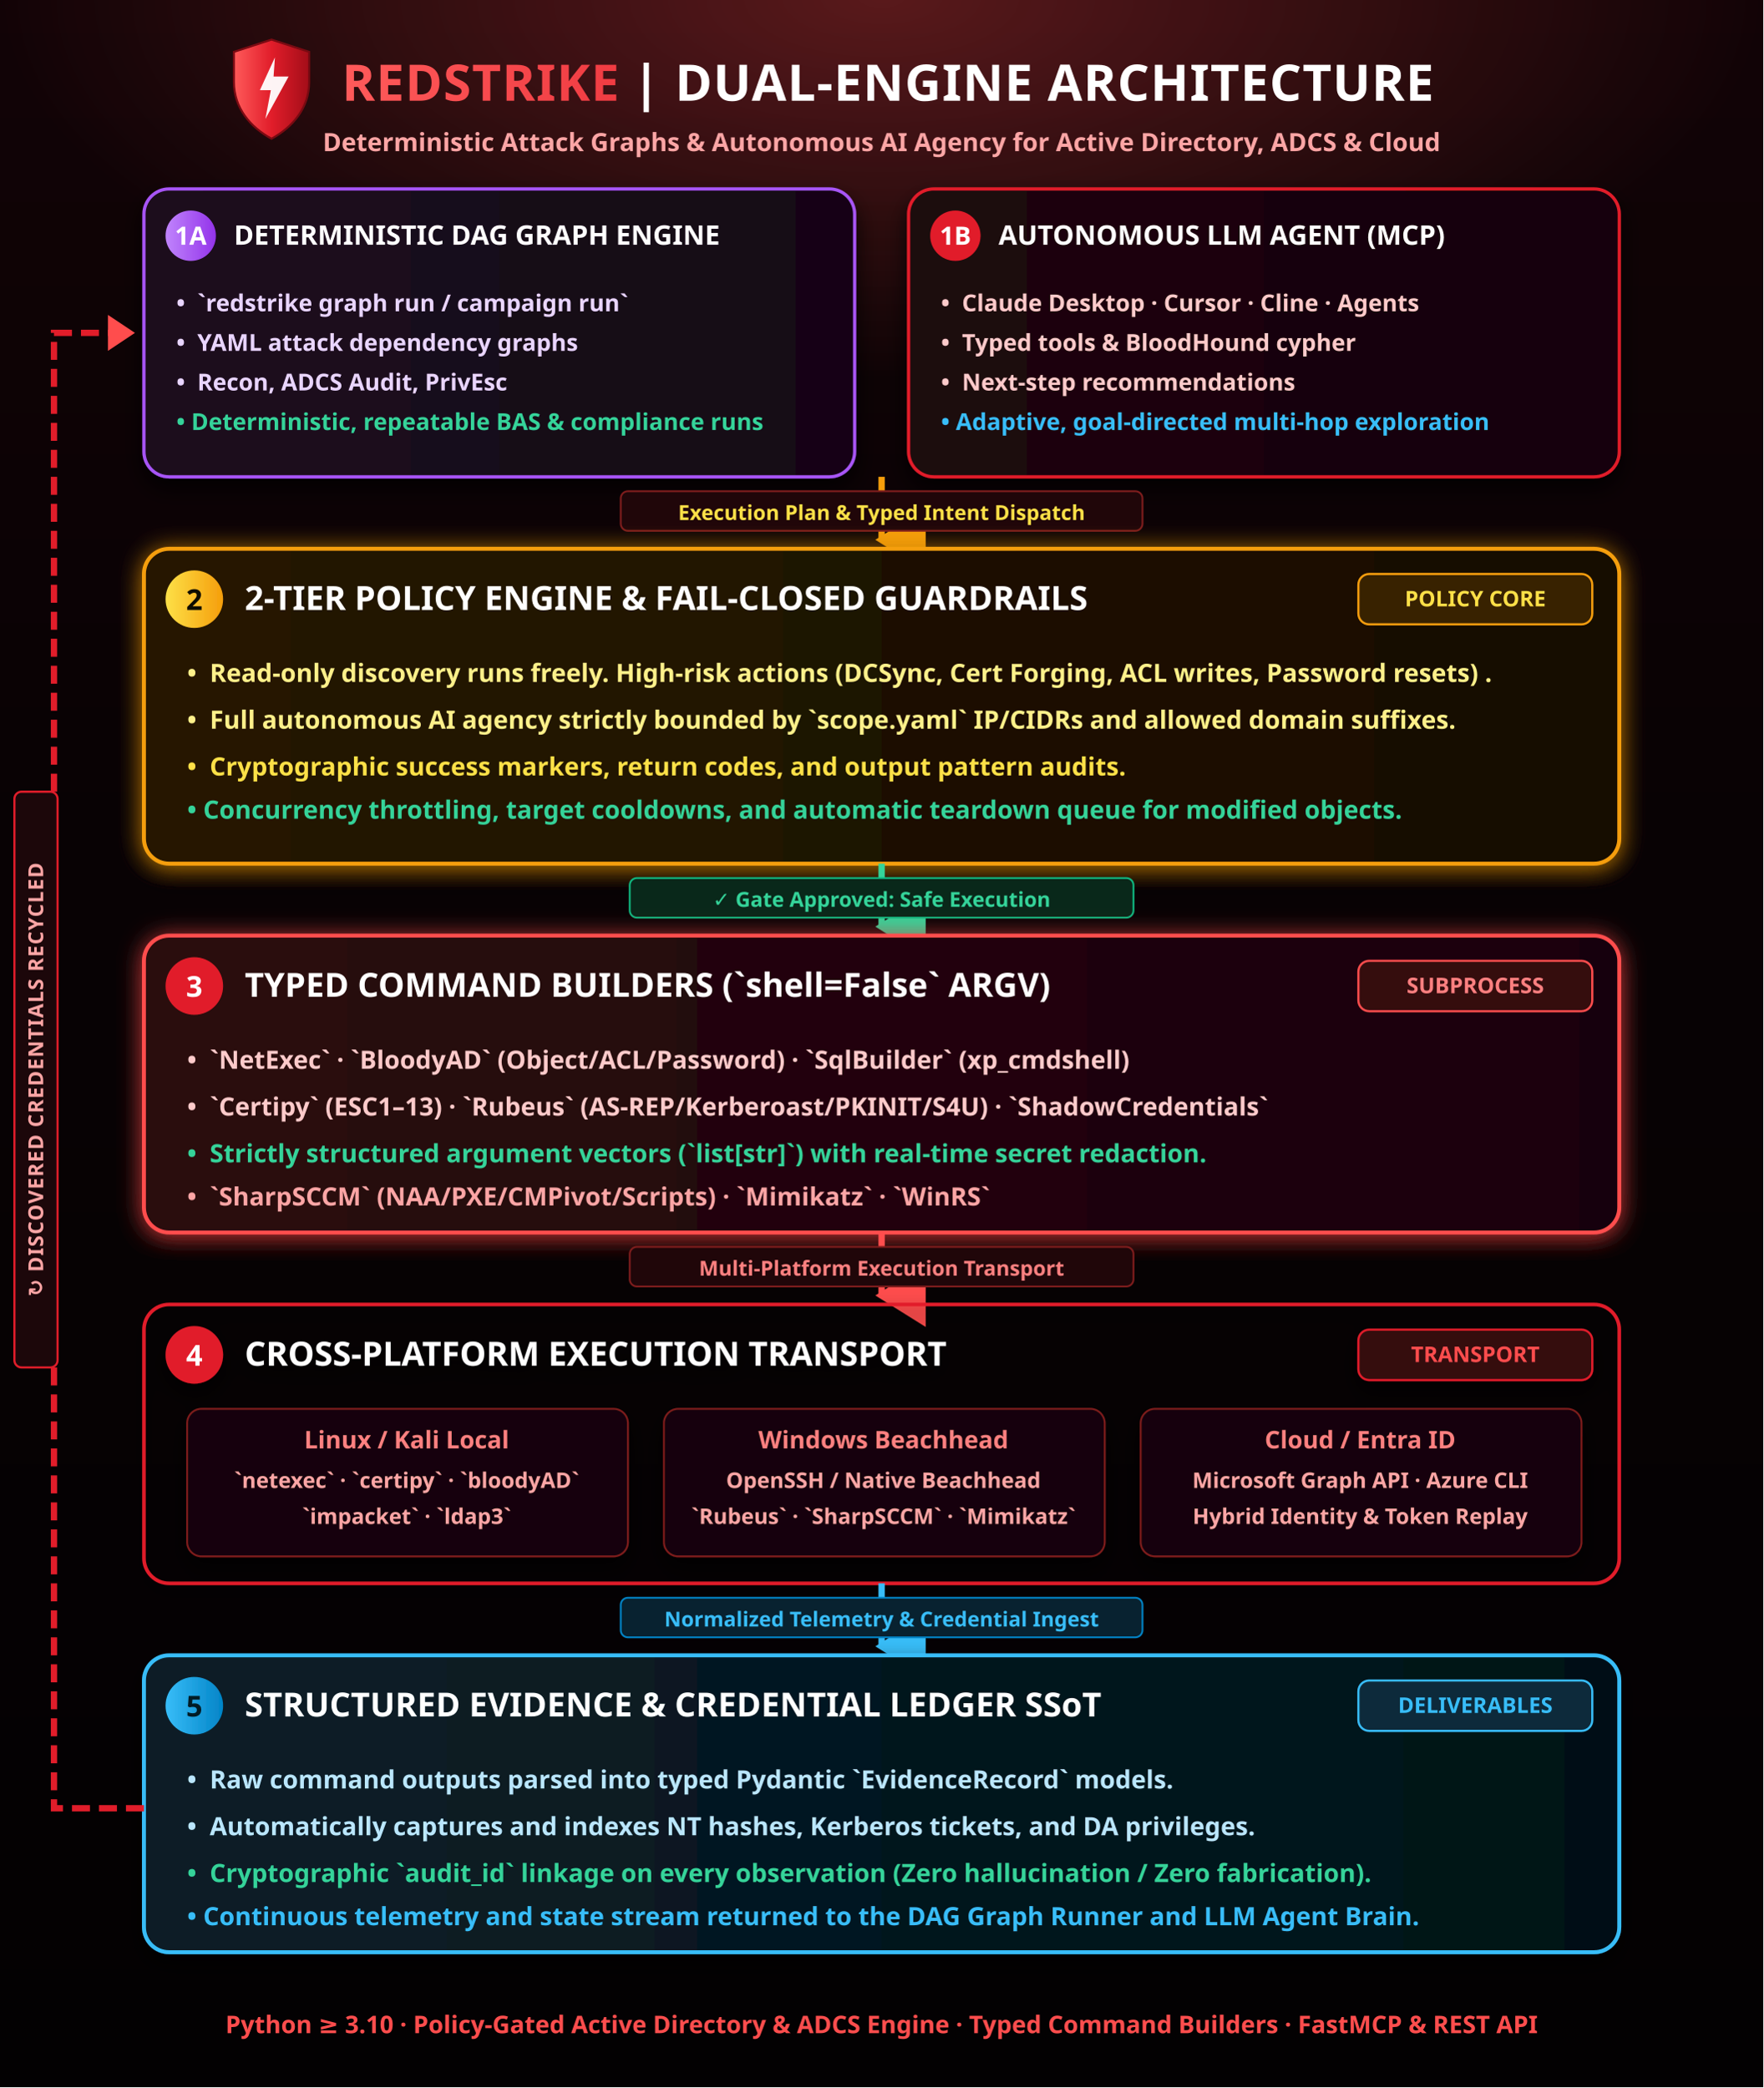
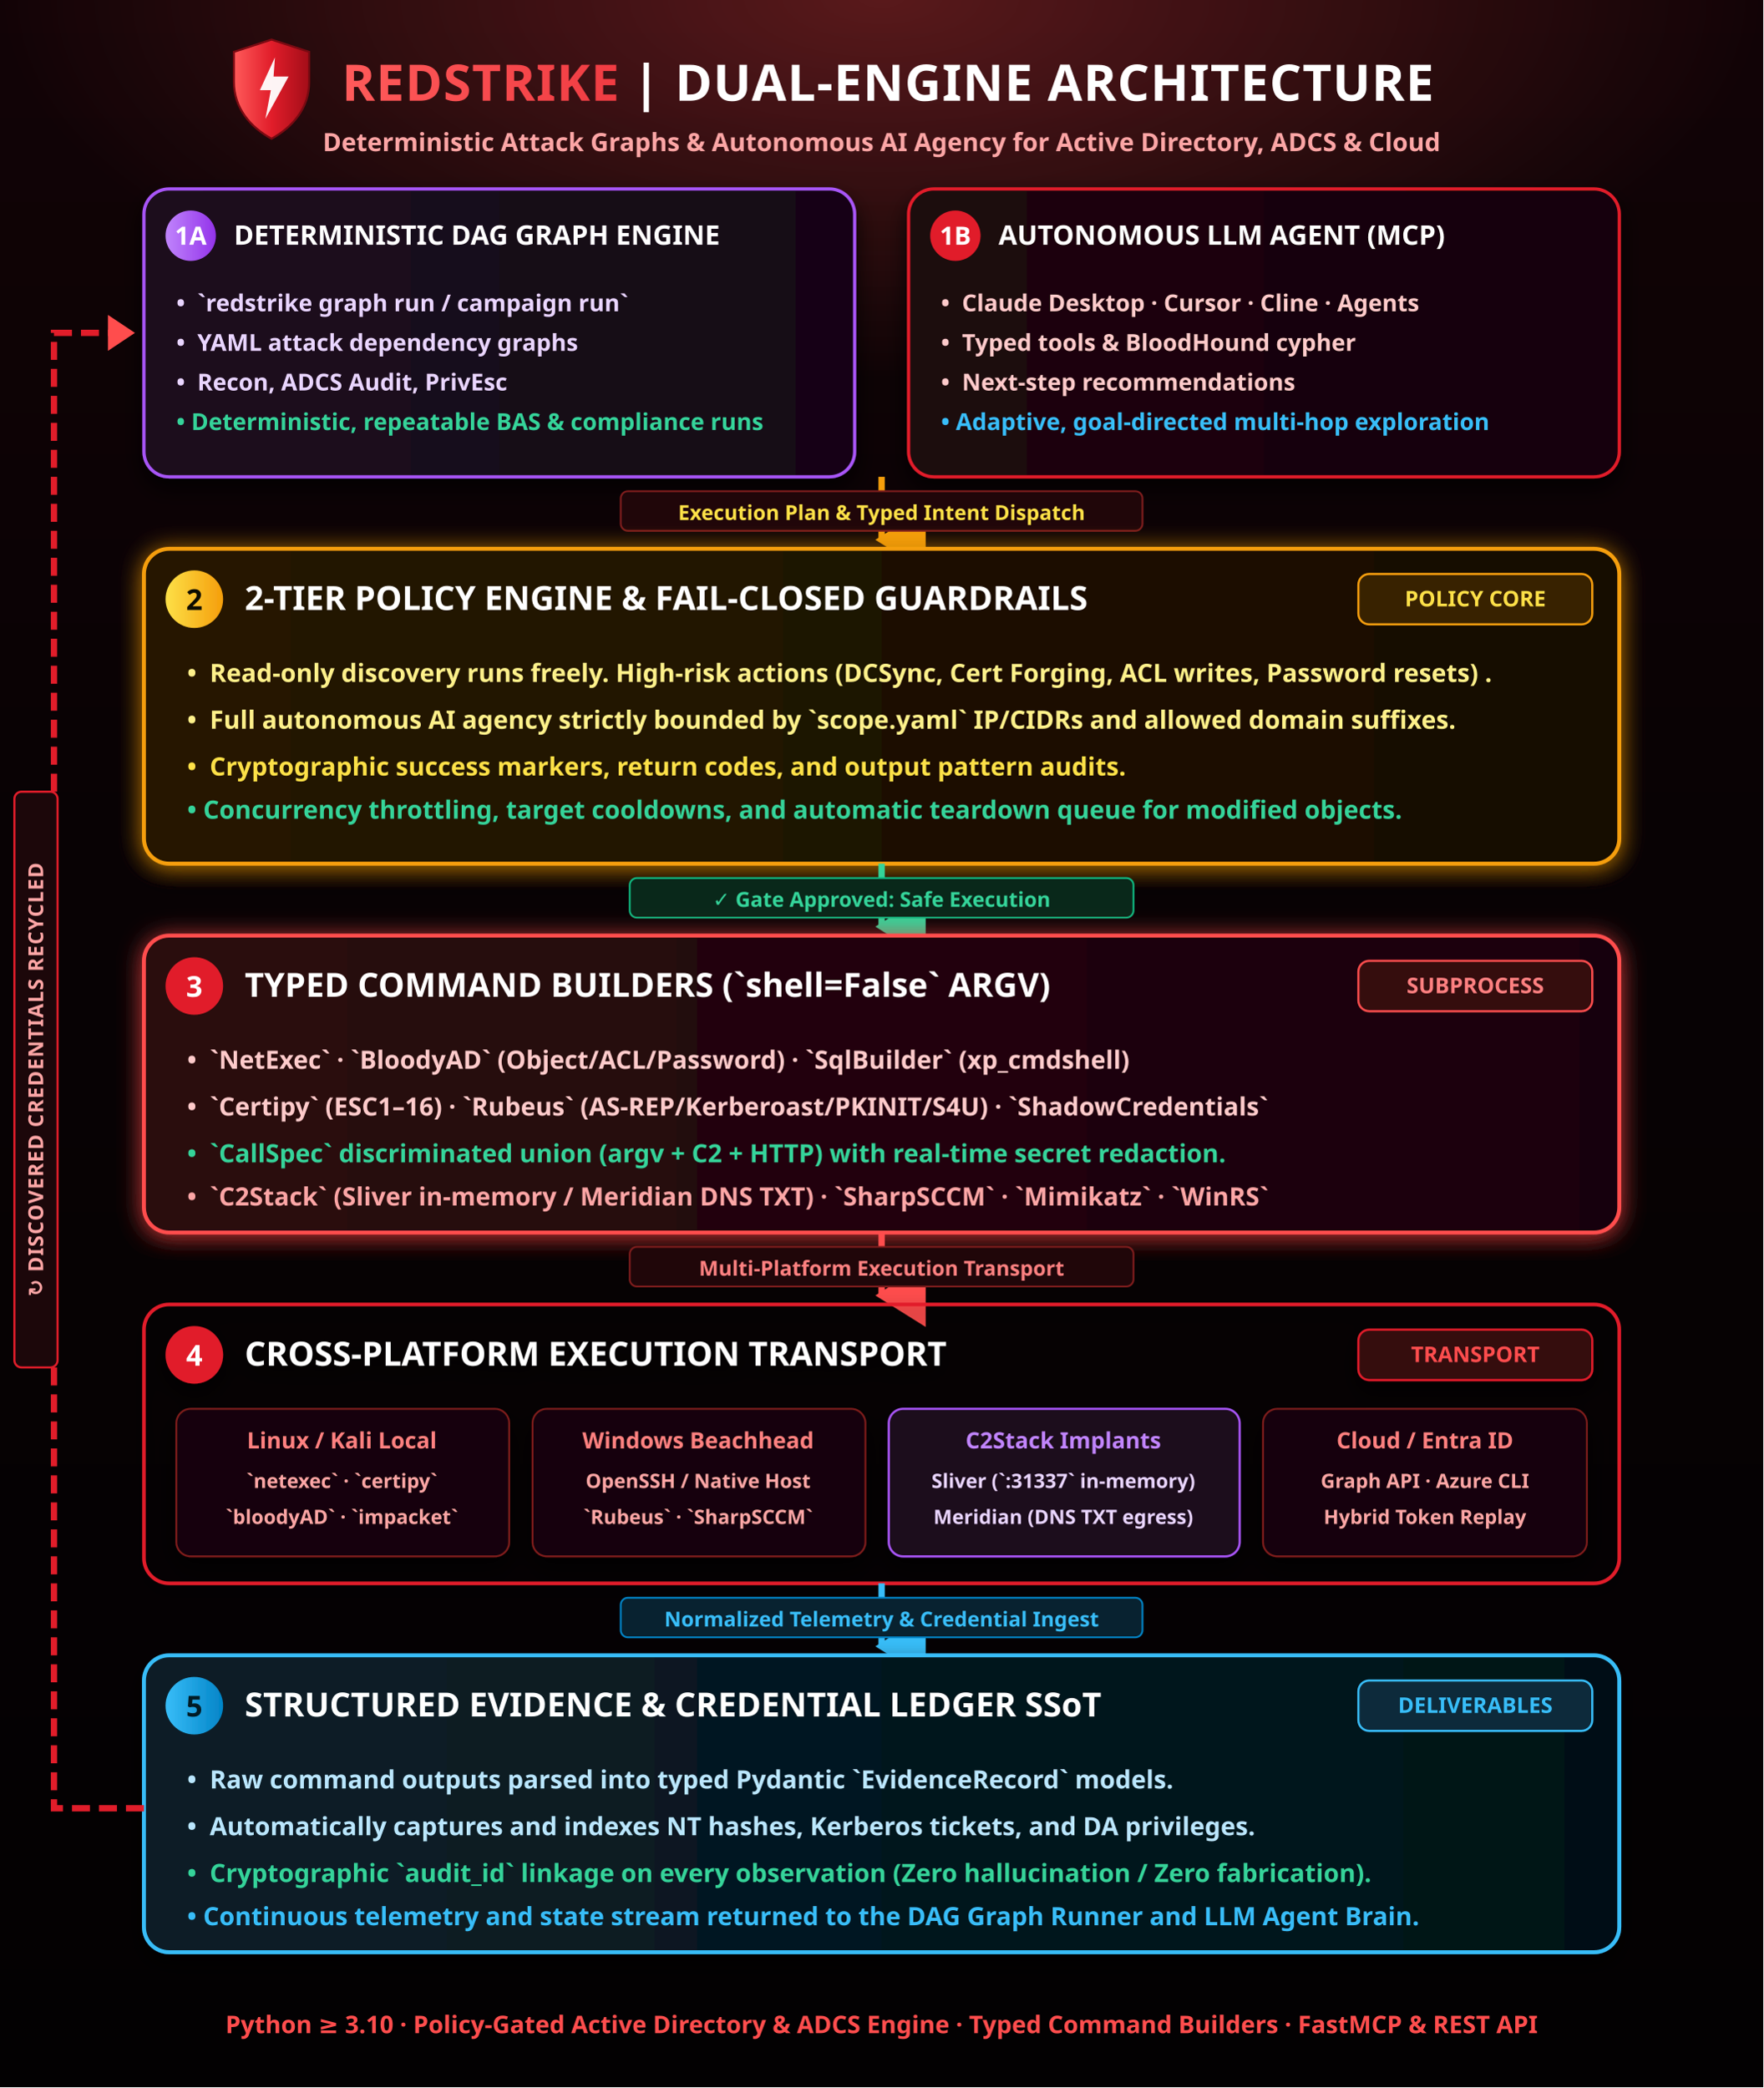
<svg xmlns="http://www.w3.org/2000/svg" width="980" height="1160" viewBox="0 0 980 1160" role="img" aria-label="RedStrike Dual-Engine Active Directory Assessment Architecture">
  <defs>
    <linearGradient id="bgGrad" x1="0" y1="0" x2="0" y2="1">
      <stop offset="0%" stop-color="#120306" />
      <stop offset="40%" stop-color="#080204" />
      <stop offset="100%" stop-color="#030102" />
    </linearGradient>
    <radialGradient id="topGlow" cx="50%" cy="0%" r="50%">
      <stop offset="0%" stop-color="#ff4d4d" stop-opacity="0.3" />
      <stop offset="100%" stop-color="#ff4d4d" stop-opacity="0" />
    </radialGradient>
    <linearGradient id="cardBrain" x1="0" y1="0" x2="1" y2="0">
      <stop offset="0%" stop-color="#1f070c" />
      <stop offset="100%" stop-color="#140407" />
    </linearGradient>
    <linearGradient id="cardGraph" x1="0" y1="0" x2="1" y2="0">
      <stop offset="0%" stop-color="#1e0c1f" />
      <stop offset="100%" stop-color="#120614" />
    </linearGradient>
    <linearGradient id="cardHitl" x1="0" y1="0" x2="1" y2="0">
      <stop offset="0%" stop-color="#261705" />
      <stop offset="100%" stop-color="#170c02" />
    </linearGradient>
    <linearGradient id="cardExec" x1="0" y1="0" x2="1" y2="0">
      <stop offset="0%" stop-color="#2b080f" />
      <stop offset="100%" stop-color="#190408" />
    </linearGradient>
    <linearGradient id="cardEvidence" x1="0" y1="0" x2="1" y2="0">
      <stop offset="0%" stop-color="#081e28" />
      <stop offset="100%" stop-color="#041117" />
    </linearGradient>
    <linearGradient id="crimsonGrad" x1="0" y1="0" x2="1" y2="0">
      <stop offset="0%" stop-color="#ff5a5a" />
      <stop offset="50%" stop-color="#e11d2a" />
      <stop offset="100%" stop-color="#a30d18" />
    </linearGradient>
    <linearGradient id="purpleGrad" x1="0" y1="0" x2="1" y2="0">
      <stop offset="0%" stop-color="#c084fc" />
      <stop offset="100%" stop-color="#9333ea" />
    </linearGradient>
    <linearGradient id="goldGrad" x1="0" y1="0" x2="1" y2="0">
      <stop offset="0%" stop-color="#fde047" />
      <stop offset="100%" stop-color="#f59e0b" />
    </linearGradient>
    <linearGradient id="cyanGrad" x1="0" y1="0" x2="1" y2="0">
      <stop offset="0%" stop-color="#38bdf8" />
      <stop offset="100%" stop-color="#0284c7" />
    </linearGradient>
    <filter id="shadow" x="-10%" y="-10%" width="120%" height="120%">
      <feDropShadow dx="0" dy="6" stdDeviation="6" flood-color="#000000" flood-opacity="0.8" />
    </filter>
    <filter id="glowRed" x="-20%" y="-20%" width="140%" height="140%">
      <feDropShadow dx="0" dy="0" stdDeviation="6" flood-color="#ff4d4d" flood-opacity="0.5" />
    </filter>
    <filter id="glowGold" x="-20%" y="-20%" width="140%" height="140%">
      <feDropShadow dx="0" dy="0" stdDeviation="6" flood-color="#f59e0b" flood-opacity="0.5" />
    </filter>
    <marker id="arrDownRed" markerWidth="10" markerHeight="10" refX="5" refY="7" orient="auto">
      <polygon points="0 0, 10 0, 5 8" fill="#ff4d4d" />
    </marker>
    <marker id="arrDownGold" markerWidth="10" markerHeight="10" refX="5" refY="7" orient="auto">
      <polygon points="0 0, 10 0, 5 8" fill="#f59e0b" />
    </marker>
    <marker id="arrDownGreen" markerWidth="10" markerHeight="10" refX="5" refY="7" orient="auto">
      <polygon points="0 0, 10 0, 5 8" fill="#34d399" />
    </marker>
    <marker id="arrDownCyan" markerWidth="10" markerHeight="10" refX="5" refY="7" orient="auto">
      <polygon points="0 0, 10 0, 5 8" fill="#38bdf8" />
    </marker>
  </defs>
  <rect width="980" height="1160" fill="url(#bgGrad)" />
  <rect width="980" height="420" fill="url(#topGlow)" />
  <g transform="translate(490, 48)">
    <g transform="translate(-360, -26) scale(0.38)">
      <path d="M55 0 L110 18 V62 C110 100 86 128 55 145 C24 128 0 100 0 62 V18 Z" fill="url(#crimsonGrad)" stroke="#7a0a12" stroke-width="3" />
      <path d="M60 26 L38 74 L54 74 L46 116 L80 54 L58 54 Z" fill="#ffffff" opacity="0.95" />
    </g>
    <text x="-300" y="8" text-anchor="start" font-family="'Segoe UI', -apple-system, sans-serif" font-size="28" font-weight="900" letter-spacing="0.5">
      <tspan fill="url(#crimsonGrad)">REDSTRIKE</tspan>
      <tspan fill="#ffffff" font-weight="800"> | DUAL-ENGINE ARCHITECTURE</tspan>
    </text>
    <text x="0" y="36" text-anchor="middle" font-family="'Segoe UI', -apple-system, sans-serif" font-size="14" font-weight="600" fill="#fca5a5">
      Deterministic Attack Graphs &amp; Autonomous AI Agency for Active Directory, ADCS &amp; Cloud
    </text>
  </g>
  <g transform="translate(80, 105)" filter="url(#shadow)">
    <rect x="0" y="0" width="395" height="160" rx="14" fill="url(#cardGraph)" stroke="#a855f7" stroke-width="1.8" />
    <circle cx="26" cy="26" r="14" fill="url(#purpleGrad)" />
    <text x="26" y="31" text-anchor="middle" font-family="sans-serif" font-size="14" font-weight="900" fill="#ffffff">1A</text>
    <text x="50" y="31" font-family="sans-serif" font-size="15" font-weight="900" fill="#ffffff">DETERMINISTIC DAG GRAPH ENGINE</text>
    <g transform="translate(18, 52)">
      <text x="0" y="16" font-family="sans-serif" font-size="13" font-weight="600" fill="#e9d5ff">• <strong>CLI Command:</strong> `redstrike graph run / campaign run`</text>
      <text x="0" y="38" font-family="sans-serif" font-size="13" font-weight="600" fill="#e9d5ff">• <strong>DAG Attack Plans:</strong> YAML attack dependency graphs</text>
      <text x="0" y="60" font-family="sans-serif" font-size="13" font-weight="600" fill="#e9d5ff">• <strong>Starter Templates:</strong> Recon, ADCS Audit, PrivEsc</text>
      <text x="0" y="82" font-family="sans-serif" font-size="13" font-weight="700" fill="#34d399">• Deterministic, repeatable BAS &amp; compliance runs</text>
    </g>
  </g>
  <g transform="translate(505, 105)" filter="url(#shadow)">
    <rect x="0" y="0" width="395" height="160" rx="14" fill="url(#cardBrain)" stroke="#e11d2a" stroke-width="1.8" />
    <circle cx="26" cy="26" r="14" fill="#e11d2a" />
    <text x="26" y="31" text-anchor="middle" font-family="sans-serif" font-size="14" font-weight="900" fill="#ffffff">1B</text>
    <text x="50" y="31" font-family="sans-serif" font-size="15" font-weight="900" fill="#ffffff">AUTONOMOUS LLM AGENT (MCP)</text>
    <g transform="translate(18, 52)">
      <text x="0" y="16" font-family="sans-serif" font-size="13" font-weight="600" fill="#fecaca">• <strong>AI Clients:</strong> Claude Desktop · Cursor · Cline · Agents</text>
      <text x="0" y="38" font-family="sans-serif" font-size="13" font-weight="600" fill="#fecaca">• <strong>FastMCP Server:</strong> Typed tools &amp; BloodHound cypher</text>
      <text x="0" y="60" font-family="sans-serif" font-size="13" font-weight="600" fill="#fecaca">• <strong>Heuristic Guidance:</strong> Next-step recommendations</text>
      <text x="0" y="82" font-family="sans-serif" font-size="13" font-weight="700" fill="#38bdf8">• Adaptive, goal-directed multi-hop exploration</text>
    </g>
  </g>
  <g transform="translate(490, 265)">
    <line x1="0" y1="0" x2="0" y2="35" stroke="#f59e0b" stroke-width="3.5" marker-end="url(#arrDownGold)" />
    <rect x="-145" y="8" width="290" height="22" rx="4" fill="#200609" stroke="#7f1d1d" stroke-width="1" />
    <text x="0" y="24" text-anchor="middle" font-family="sans-serif" font-size="11.5" font-weight="800" fill="#fde047">Execution Plan &amp; Typed Intent Dispatch</text>
  </g>
  <g transform="translate(80, 305)" filter="url(#shadow)">
    <rect x="0" y="0" width="820" height="175" rx="14" fill="url(#cardHitl)" stroke="#f59e0b" stroke-width="2.2" filter="url(#glowGold)" />
    <circle cx="28" cy="28" r="16" fill="url(#goldGrad)" />
    <text x="28" y="34" text-anchor="middle" font-family="sans-serif" font-size="16" font-weight="900" fill="#0c0701">2</text>
    <text x="56" y="34" font-family="sans-serif" font-size="18.5" font-weight="900" fill="#ffffff">2-TIER POLICY ENGINE &amp; FAIL-CLOSED GUARDRAILS</text>
    <rect x="675" y="14" width="130" height="28" rx="6" fill="#382006" stroke="#f59e0b" stroke-width="1.2" />
    <text x="740" y="32" text-anchor="middle" font-family="sans-serif" font-size="12" font-weight="900" fill="#fde047">POLICY CORE</text>
    <g transform="translate(24, 58)">
      <text x="0" y="16" font-family="sans-serif" font-size="14" font-weight="600" fill="#fef08a">• <strong>[GATED Mode — Safe / Default]:</strong> Read-only discovery runs freely. High-risk actions (DCSync, Cert Forging, ACL writes, Password resets) <strong>PAUSE for HITL approval</strong>.</text>
      <text x="0" y="42" font-family="sans-serif" font-size="14" font-weight="600" fill="#fef08a">• <strong>[AUTONOMOUS Mode — Unrestricted]:</strong> Full autonomous AI agency strictly bounded by `scope.yaml` IP/CIDRs and allowed domain suffixes.</text>
      <text x="0" y="68" font-family="sans-serif" font-size="14" font-weight="700" fill="#fde047">• <strong>Fail-Closed Verification:</strong> Cryptographic success markers, return codes, and output pattern audits.</text>
      <text x="0" y="92" font-family="sans-serif" font-size="14" font-weight="700" fill="#34d399">• Concurrency throttling, target cooldowns, and automatic teardown queue for modified objects.</text>
    </g>
  </g>
  <g transform="translate(490, 480)">
    <line x1="0" y1="0" x2="0" y2="35" stroke="#34d399" stroke-width="3.5" marker-end="url(#arrDownGreen)" />
    <rect x="-140" y="8" width="280" height="22" rx="4" fill="#09281a" stroke="#10b981" stroke-width="1" />
    <text x="0" y="24" text-anchor="middle" font-family="sans-serif" font-size="11.5" font-weight="800" fill="#34d399">✓ Gate Approved: Safe Execution</text>
  </g>
  <g transform="translate(80, 520)" filter="url(#shadow)">
    <rect x="0" y="0" width="820" height="165" rx="14" fill="url(#cardExec)" stroke="#ff4d4d" stroke-width="2.2" filter="url(#glowRed)" />
    <circle cx="28" cy="28" r="16" fill="#e11d2a" />
    <text x="28" y="34" text-anchor="middle" font-family="sans-serif" font-size="16" font-weight="900" fill="#ffffff">3</text>
    <text x="56" y="34" font-family="sans-serif" font-size="18.5" font-weight="900" fill="#ffffff">TYPED COMMAND BUILDERS (`shell=False` ARGV)</text>
    <rect x="675" y="14" width="130" height="28" rx="6" fill="#360a10" stroke="#ff4d4d" stroke-width="1.2" />
    <text x="740" y="32" text-anchor="middle" font-family="sans-serif" font-size="12" font-weight="800" fill="#ff8080">SUBPROCESS</text>
    <g transform="translate(24, 58)">
      <text x="0" y="16" font-family="sans-serif" font-size="14" font-weight="600" fill="#fecaca">• <strong>Active Directory &amp; ACLs:</strong> `NetExec` · `BloodyAD` (Object/ACL/Password) · `SqlBuilder` (xp_cmdshell)</text>
-       <text x="0" y="42" font-family="sans-serif" font-size="14" font-weight="600" fill="#fecaca">• <strong>Kerberos &amp; ADCS:</strong> `Certipy` (ESC1–13) · `Rubeus` (AS-REP/Kerberoast/PKINIT/S4U) · `ShadowCredentials`</text>
-       <text x="0" y="68" font-family="sans-serif" font-size="14" font-weight="700" fill="#34d399">• <strong>Zero Shell Injection:</strong> Strictly structured argument vectors (`list[str]`) with real-time secret redaction.</text>
-       <text x="0" y="92" font-family="sans-serif" font-size="14" font-weight="600" fill="#fca5a5">• <strong>Management &amp; Lateral:</strong> `SharpSCCM` (NAA/PXE/CMPivot/Scripts) · `Mimikatz` · `WinRS`</text>
+       <text x="0" y="42" font-family="sans-serif" font-size="14" font-weight="600" fill="#fecaca">• <strong>Kerberos &amp; ADCS:</strong> `Certipy` (ESC1–16) · `Rubeus` (AS-REP/Kerberoast/PKINIT/S4U) · `ShadowCredentials`</text>
+       <text x="0" y="68" font-family="sans-serif" font-size="14" font-weight="700" fill="#34d399">• <strong>Zero Shell Injection:</strong> `CallSpec` discriminated union (argv + C2 + HTTP) with real-time secret redaction.</text>
+       <text x="0" y="92" font-family="sans-serif" font-size="14" font-weight="600" fill="#fca5a5">• <strong>C2 &amp; Lateral:</strong> `C2Stack` (Sliver in-memory / Meridian DNS TXT) · `SharpSCCM` · `Mimikatz` · `WinRS`</text>
    </g>
  </g>
  <g transform="translate(490, 685)">
    <line x1="0" y1="0" x2="0" y2="35" stroke="#ff4d4d" stroke-width="3.5" marker-end="url(#arrDownRed)" />
    <rect x="-140" y="8" width="280" height="22" rx="4" fill="#200609" stroke="#7f1d1d" stroke-width="1" />
    <text x="0" y="24" text-anchor="middle" font-family="sans-serif" font-size="11.5" font-weight="800" fill="#ff8080">Multi-Platform Execution Transport</text>
  </g>
  <g transform="translate(80, 725)" filter="url(#shadow)">
    <rect x="0" y="0" width="820" height="155" rx="14" fill="url(#cardMcp)" stroke="#e11d2a" stroke-width="2" />
    <circle cx="28" cy="28" r="16" fill="#e11d2a" />
    <text x="28" y="34" text-anchor="middle" font-family="sans-serif" font-size="16" font-weight="900" fill="#ffffff">4</text>
    <text x="56" y="34" font-family="sans-serif" font-size="18.5" font-weight="900" fill="#ffffff">CROSS-PLATFORM EXECUTION TRANSPORT</text>
    <rect x="675" y="14" width="130" height="28" rx="6" fill="#360a10" stroke="#e11d2a" stroke-width="1.2" />
    <text x="740" y="32" text-anchor="middle" font-family="sans-serif" font-size="12" font-weight="800" fill="#ff4d4d">TRANSPORT</text>
-     <g transform="translate(24, 58)">
-       <rect x="0" y="0" width="245" height="82" rx="8" fill="#170508" stroke="#7f1d1d" stroke-width="1" />
-       <text x="122" y="22" text-anchor="middle" font-family="sans-serif" font-size="13.5" font-weight="800" fill="#ff8080">Linux / Kali Local</text>
-       <text x="122" y="44" text-anchor="middle" font-family="sans-serif" font-size="12" font-weight="600" fill="#fca5a5">`netexec` · `certipy` · `bloodyAD`</text>
-       <text x="122" y="64" text-anchor="middle" font-family="sans-serif" font-size="12" font-weight="600" fill="#fca5a5">`impacket` · `ldap3`</text>
-       <rect x="265" y="0" width="245" height="82" rx="8" fill="#170508" stroke="#7f1d1d" stroke-width="1" />
-       <text x="387" y="22" text-anchor="middle" font-family="sans-serif" font-size="13.5" font-weight="800" fill="#ff8080">Windows Beachhead</text>
-       <text x="387" y="44" text-anchor="middle" font-family="sans-serif" font-size="12" font-weight="600" fill="#fca5a5">OpenSSH / Native Beachhead</text>
-       <text x="387" y="64" text-anchor="middle" font-family="sans-serif" font-size="12" font-weight="600" fill="#fca5a5">`Rubeus` · `SharpSCCM` · `Mimikatz`</text>
-       <rect x="530" y="0" width="245" height="82" rx="8" fill="#170508" stroke="#7f1d1d" stroke-width="1" />
-       <text x="652" y="22" text-anchor="middle" font-family="sans-serif" font-size="13.5" font-weight="800" fill="#ff8080">Cloud / Entra ID</text>
-       <text x="652" y="44" text-anchor="middle" font-family="sans-serif" font-size="12" font-weight="600" fill="#fca5a5">Microsoft Graph API · Azure CLI</text>
-       <text x="652" y="64" text-anchor="middle" font-family="sans-serif" font-size="12" font-weight="600" fill="#fca5a5">Hybrid Identity &amp; Token Replay</text>
+     <g transform="translate(18, 58)">
+       <rect x="0" y="0" width="185" height="82" rx="8" fill="#170508" stroke="#7f1d1d" stroke-width="1" />
+       <text x="92" y="22" text-anchor="middle" font-family="sans-serif" font-size="12.5" font-weight="800" fill="#ff8080">Linux / Kali Local</text>
+       <text x="92" y="44" text-anchor="middle" font-family="sans-serif" font-size="11" font-weight="600" fill="#fca5a5">`netexec` · `certipy`</text>
+       <text x="92" y="64" text-anchor="middle" font-family="sans-serif" font-size="11" font-weight="600" fill="#fca5a5">`bloodyAD` · `impacket`</text>
+       <rect x="198" y="0" width="185" height="82" rx="8" fill="#170508" stroke="#7f1d1d" stroke-width="1" />
+       <text x="290" y="22" text-anchor="middle" font-family="sans-serif" font-size="12.5" font-weight="800" fill="#ff8080">Windows Beachhead</text>
+       <text x="290" y="44" text-anchor="middle" font-family="sans-serif" font-size="11" font-weight="600" fill="#fca5a5">OpenSSH / Native Host</text>
+       <text x="290" y="64" text-anchor="middle" font-family="sans-serif" font-size="11" font-weight="600" fill="#fca5a5">`Rubeus` · `SharpSCCM`</text>
+       <rect x="396" y="0" width="195" height="82" rx="8" fill="#1e0c1f" stroke="#a855f7" stroke-width="1.2" />
+       <text x="493" y="22" text-anchor="middle" font-family="sans-serif" font-size="12.5" font-weight="800" fill="#c084fc">C2Stack Implants</text>
+       <text x="493" y="44" text-anchor="middle" font-family="sans-serif" font-size="11" font-weight="600" fill="#e9d5ff">Sliver (`:31337` in-memory)</text>
+       <text x="493" y="64" text-anchor="middle" font-family="sans-serif" font-size="11" font-weight="600" fill="#e9d5ff">Meridian (DNS TXT egress)</text>
+       <rect x="604" y="0" width="180" height="82" rx="8" fill="#170508" stroke="#7f1d1d" stroke-width="1" />
+       <text x="694" y="22" text-anchor="middle" font-family="sans-serif" font-size="12.5" font-weight="800" fill="#ff8080">Cloud / Entra ID</text>
+       <text x="694" y="44" text-anchor="middle" font-family="sans-serif" font-size="11" font-weight="600" fill="#fca5a5">Graph API · Azure CLI</text>
+       <text x="694" y="64" text-anchor="middle" font-family="sans-serif" font-size="11" font-weight="600" fill="#fca5a5">Hybrid Token Replay</text>
    </g>
  </g>
  <g transform="translate(490, 880)">
    <line x1="0" y1="0" x2="0" y2="35" stroke="#38bdf8" stroke-width="3.5" marker-end="url(#arrDownCyan)" />
    <rect x="-145" y="8" width="290" height="22" rx="4" fill="#082230" stroke="#0284c7" stroke-width="1" />
    <text x="0" y="24" text-anchor="middle" font-family="sans-serif" font-size="11.5" font-weight="800" fill="#38bdf8">Normalized Telemetry &amp; Credential Ingest</text>
  </g>
  <g transform="translate(80, 920)" filter="url(#shadow)">
    <rect x="0" y="0" width="820" height="165" rx="14" fill="url(#cardEvidence)" stroke="#38bdf8" stroke-width="2.2" />
    <circle cx="28" cy="28" r="16" fill="url(#cyanGrad)" />
    <text x="28" y="34" text-anchor="middle" font-family="sans-serif" font-size="16" font-weight="900" fill="#041c26">5</text>
    <text x="56" y="34" font-family="sans-serif" font-size="18.5" font-weight="900" fill="#ffffff">STRUCTURED EVIDENCE &amp; CREDENTIAL LEDGER SSoT</text>
    <rect x="675" y="14" width="130" height="28" rx="6" fill="#0a2a3a" stroke="#38bdf8" stroke-width="1.2" />
    <text x="740" y="32" text-anchor="middle" font-family="sans-serif" font-size="12" font-weight="800" fill="#38bdf8">DELIVERABLES</text>
    <g transform="translate(24, 58)">
      <text x="0" y="16" font-family="sans-serif" font-size="14" font-weight="600" fill="#bae6fd">• <strong>Evidence Normalization:</strong> Raw command outputs parsed into typed Pydantic `EvidenceRecord` models.</text>
      <text x="0" y="42" font-family="sans-serif" font-size="14" font-weight="600" fill="#bae6fd">• <strong>Credential Ledger (SSoT):</strong> Automatically captures and indexes NT hashes, Kerberos tickets, and DA privileges.</text>
      <text x="0" y="68" font-family="sans-serif" font-size="14" font-weight="700" fill="#34d399">• <strong>Audit Provenance:</strong> Cryptographic `audit_id` linkage on every observation (Zero hallucination / Zero fabrication).</text>
      <text x="0" y="92" font-family="sans-serif" font-size="14" font-weight="700" fill="#38bdf8">• Continuous telemetry and state stream returned to the DAG Graph Runner and LLM Agent Brain.</text>
    </g>
  </g>
  <path d="M 80 1005 L 30 1005 L 30 185 L 75 185" fill="none" stroke="#e11d2a" stroke-width="3.5" stroke-dasharray="10 5" />
  <polygon points="75,185 60,175 60,195" fill="#ff4d4d" />
  <g transform="translate(20, 600) rotate(-90)">
    <rect x="-160" y="-12" width="320" height="24" rx="4" fill="#1c070a" stroke="#e11d2a" stroke-width="1.2" />
    <text x="0" y="4" text-anchor="middle" font-family="sans-serif" font-size="11.5" font-weight="800" fill="#fca5a5" letter-spacing="0.5">
      ↻ DISCOVERED CREDENTIALS RECYCLED
    </text>
  </g>
  <g transform="translate(490, 1130)">
    <text text-anchor="middle" font-family="'Segoe UI', sans-serif" font-size="13.5" font-weight="600" fill="#ff4d4d">
      Python ≥ 3.10 · Policy-Gated Active Directory &amp; ADCS Engine · Typed Command Builders · FastMCP &amp; REST API
    </text>
  </g>
</svg>
